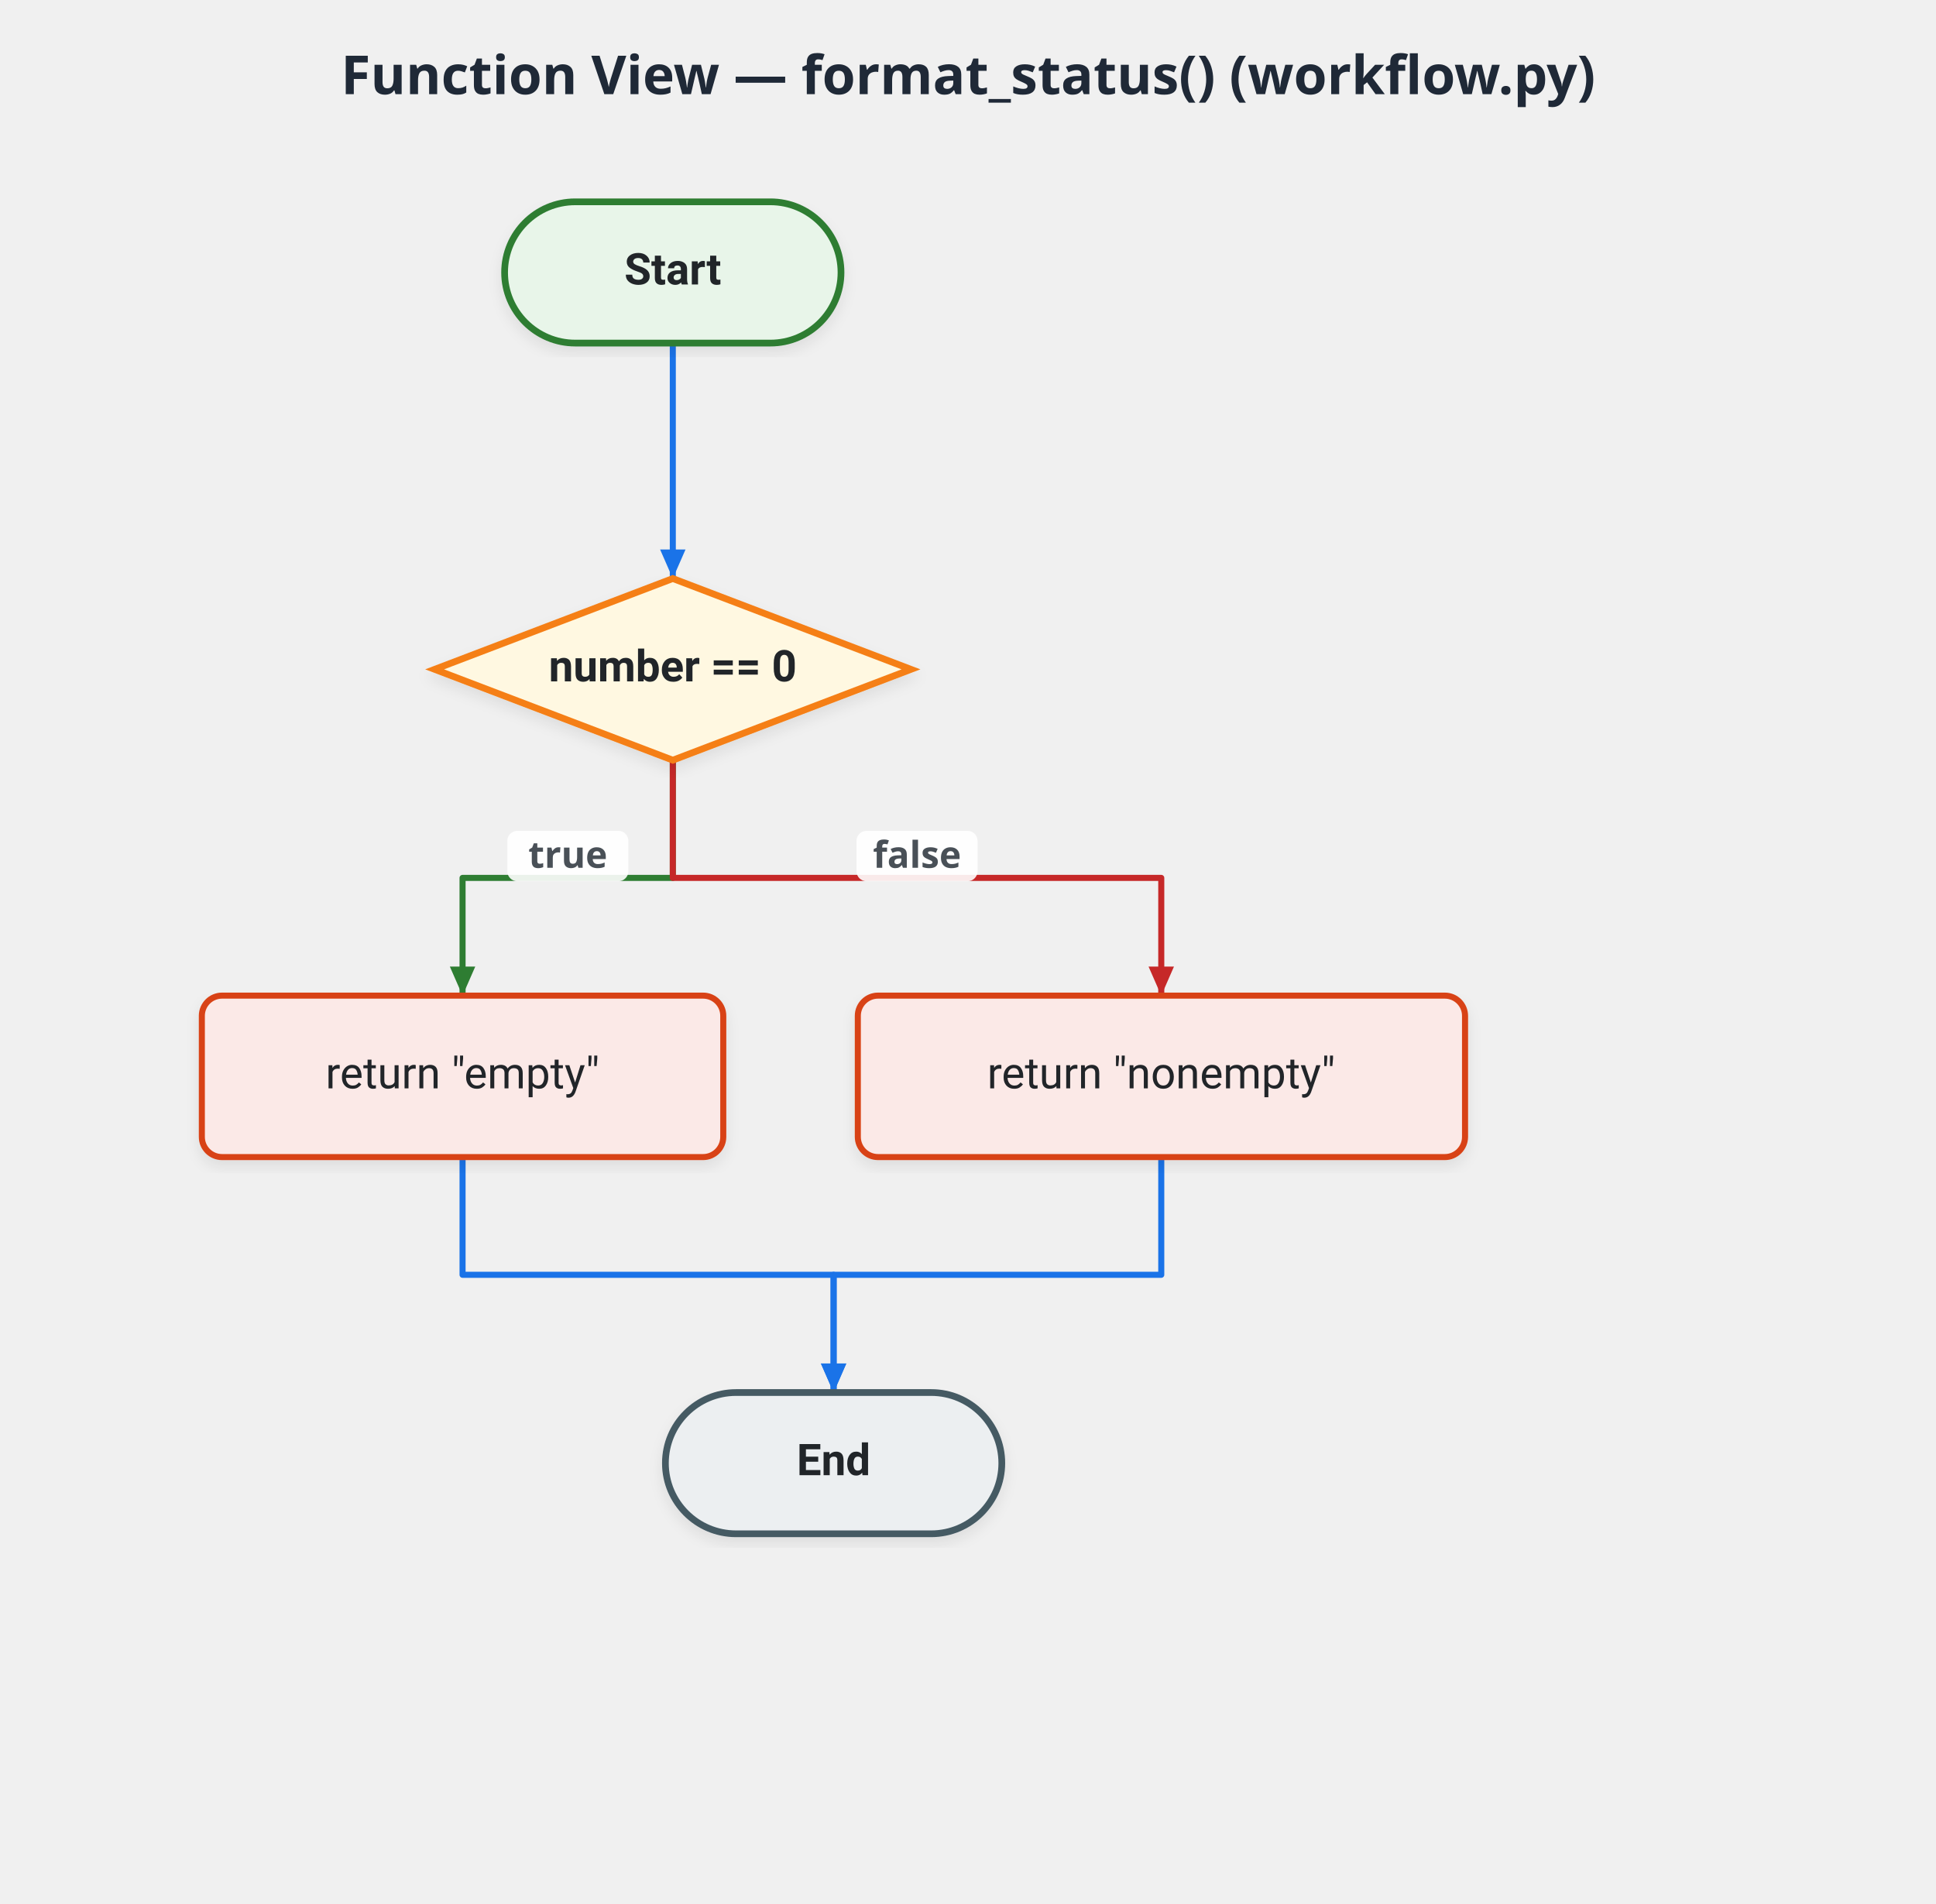
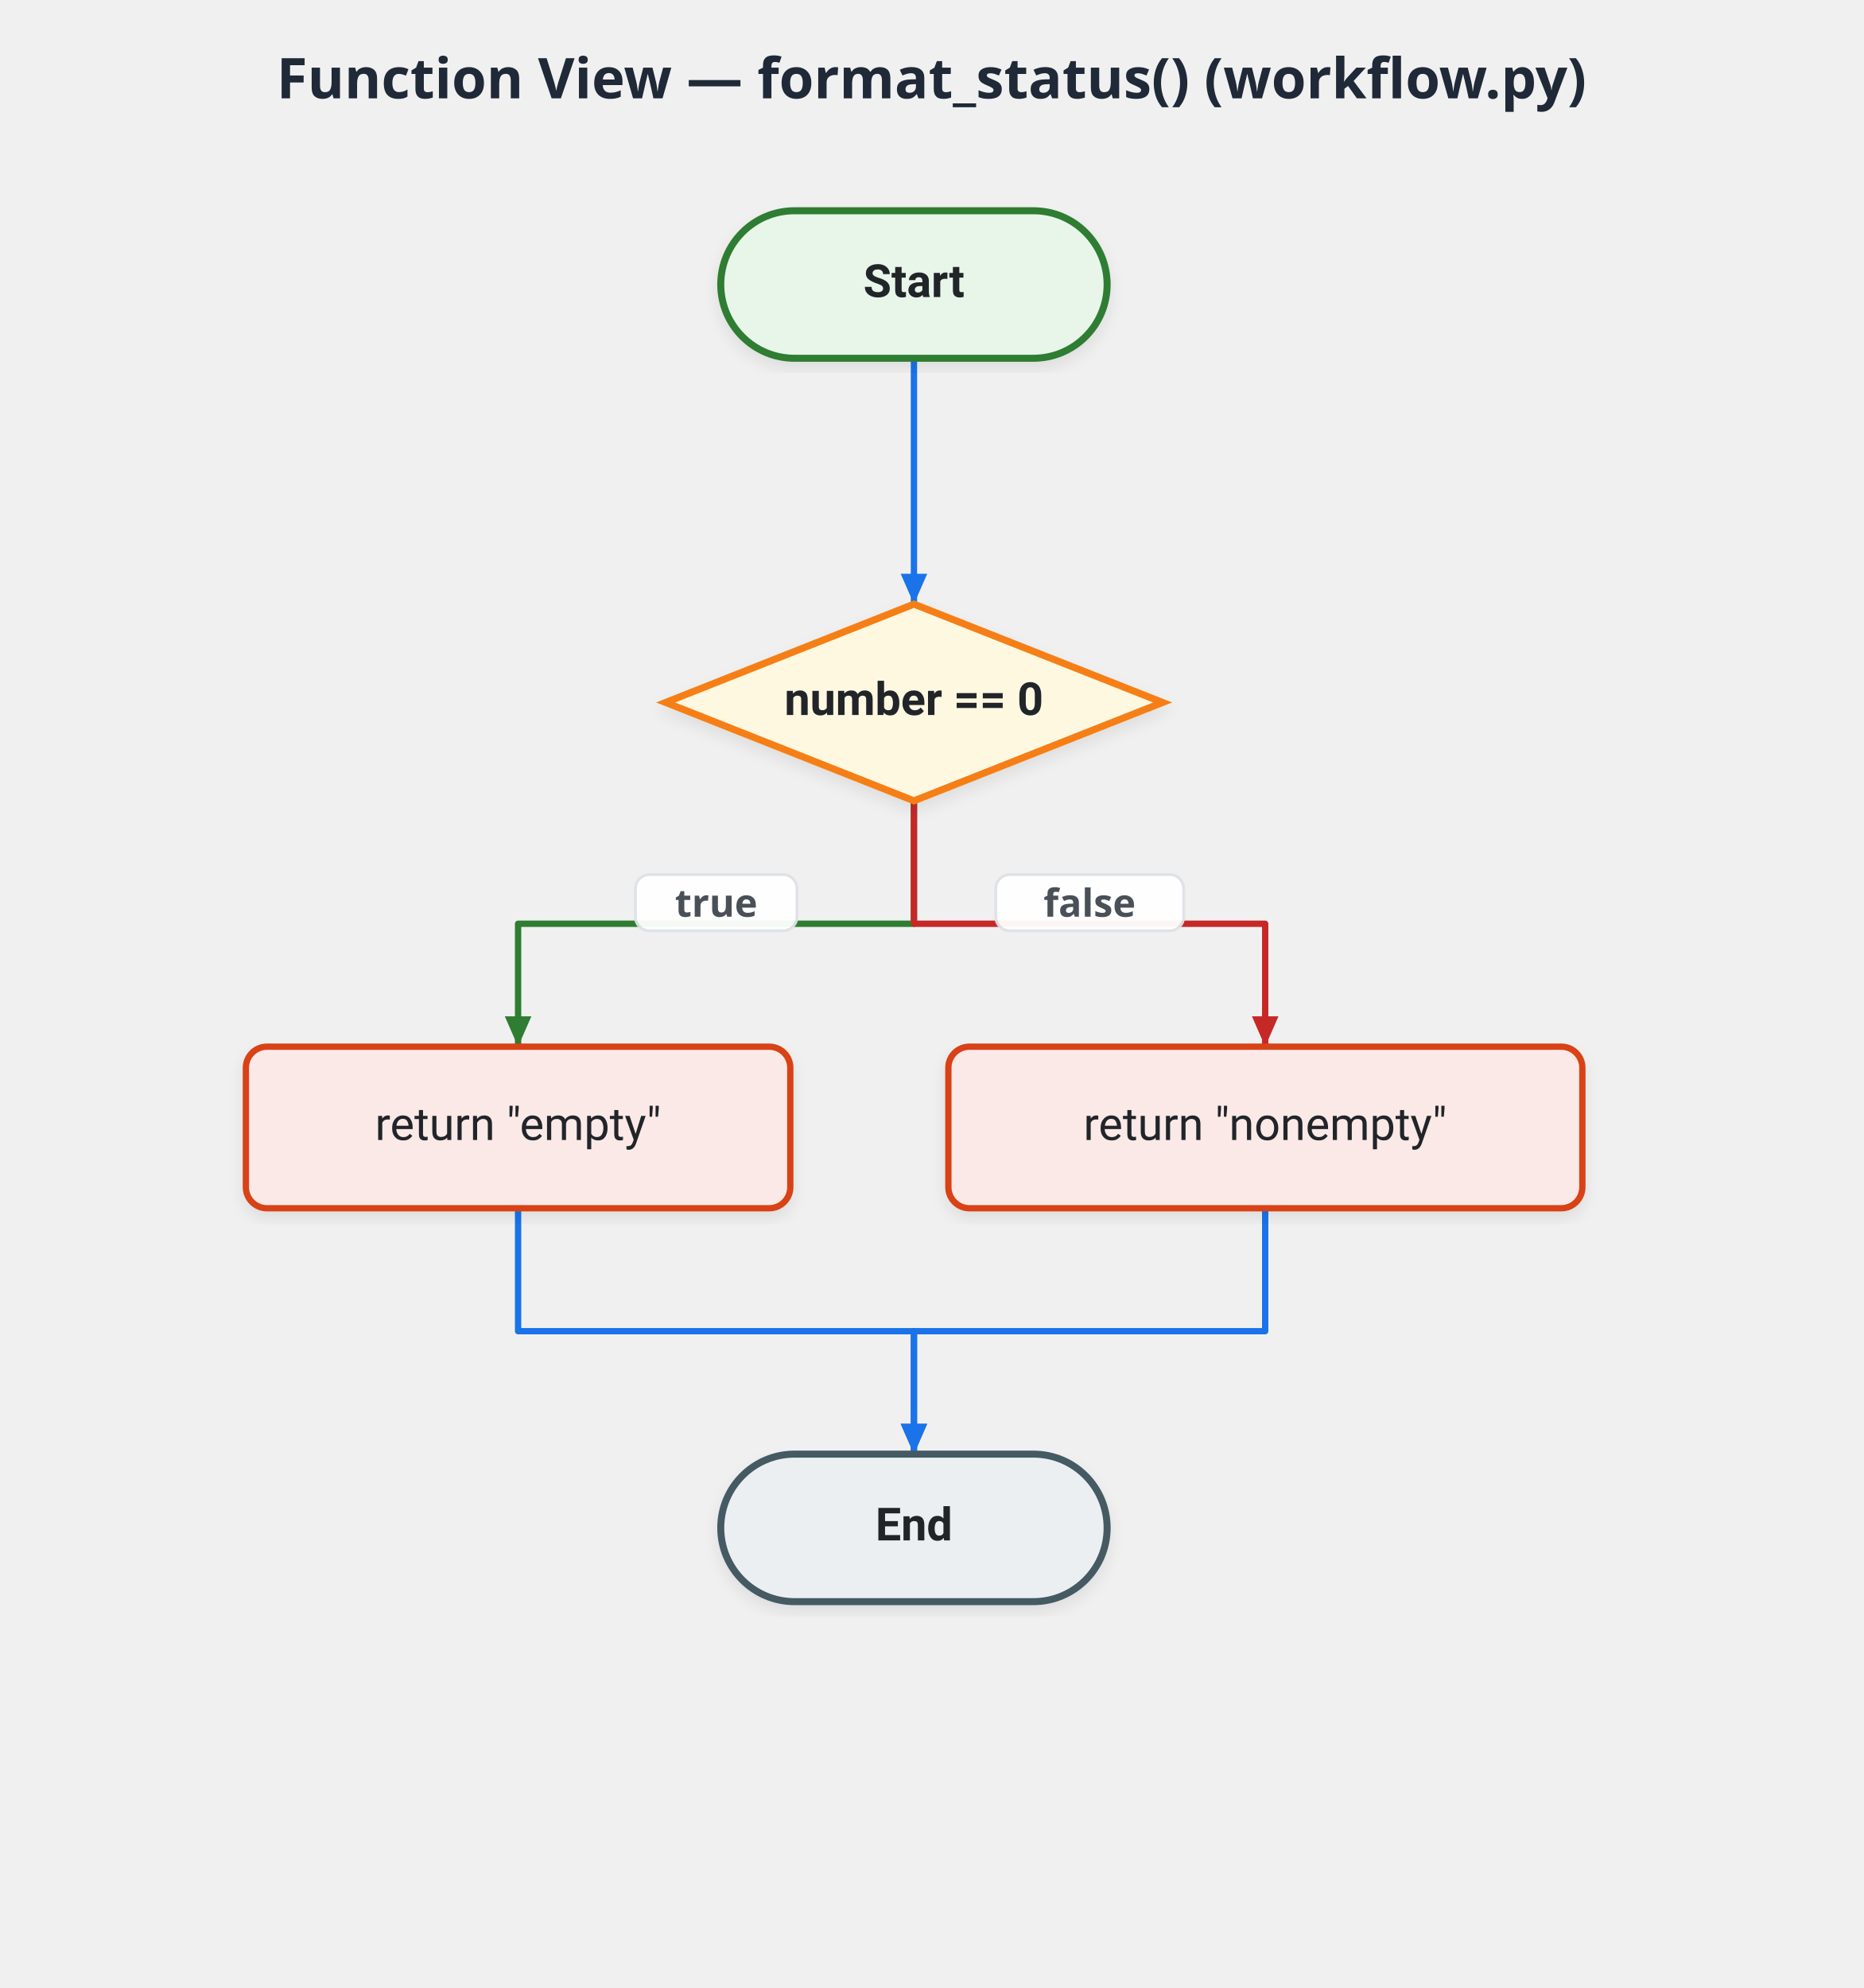
- <svg xmlns="http://www.w3.org/2000/svg" viewBox="0 0 575.5 566.0" width="575.5" height="566.0" class="flowbridge-diagram">
+ <svg xmlns="http://www.w3.org/2000/svg" viewBox="0 0 530.5 566.0" width="530.5" height="566.0" class="flowbridge-diagram">
  <defs>
    <marker id="arrow" viewBox="0 0 10 10" refX="8" refY="5" markerWidth="6" markerHeight="6" orient="auto-start-reverse">
      <path d="M 0 1.5 L 8 5 L 0 8.5 z" fill="#1a73e8" />
    </marker>
    <marker id="arrow-true" viewBox="0 0 10 10" refX="8" refY="5" markerWidth="6" markerHeight="6" orient="auto-start-reverse">
      <path d="M 0 1.5 L 8 5 L 0 8.5 z" fill="#2e7d32" />
    </marker>
    <marker id="arrow-false" viewBox="0 0 10 10" refX="8" refY="5" markerWidth="6" markerHeight="6" orient="auto-start-reverse">
      <path d="M 0 1.5 L 8 5 L 0 8.5 z" fill="#c62828" />
+     </marker>
+     <marker id="arrow-exception" viewBox="0 0 10 10" refX="8" refY="5" markerWidth="6" markerHeight="6" orient="auto-start-reverse">
+       <path d="M 0 1.5 L 8 5 L 0 8.5 z" fill="#d32f2f" />
+     </marker>
+     <marker id="arrow-import" viewBox="0 0 10 10" refX="8" refY="5" markerWidth="6" markerHeight="6" orient="auto-start-reverse">
+       <path d="M 0 1.5 L 8 5 L 0 8.5 z" fill="#1565c0" />
    </marker>
    <filter id="nodeShadow" x="-5%" y="-5%" width="110%" height="115%">
      <feDropShadow dx="0" dy="2" stdDeviation="2" flood-opacity="0.08" />
    </filter>
  </defs>
  <style>
    .node-text { font-family: -apple-system, BlinkMacSystemFont, "Segoe UI", Roboto, monospace; font-size: 13px; text-anchor: middle; dominant-baseline: middle; fill: #212529; }
    .node-subtext { font-family: sans-serif; font-size: 11px; fill: #6c757d; text-anchor: middle; }
    .edge-line { fill: none; stroke: #1a73e8; stroke-width: 1.8; stroke-linecap: round; stroke-linejoin: round; }
    .edge-true { stroke: #2e7d32; }
    .edge-false { stroke: #c62828; }
-     .edge-back { stroke: #e65100; stroke-dasharray: 4,3; }
+     .edge-back { stroke: #e65100; stroke-dasharray: 4,3; stroke-width: 1.6; }
+     .edge-exception { stroke: #d32f2f; stroke-dasharray: 4,3; stroke-width: 1.8; }
+     .edge-import { stroke: #1565c0; stroke-width: 2.0; }
    .edge-label { font-family: sans-serif; font-size: 11px; font-weight: 600; fill: #495057; text-anchor: middle; }
    .clickable { cursor: pointer; transition: transform 0.15s, filter 0.15s; }
    .clickable:hover { filter: brightness(0.95); }
  </style>
-   <text x="287.8" y="28" font-family="sans-serif" font-size="16" font-weight="bold" text-anchor="middle" fill="#1f2937">Function View — format_status() (workflow.py)</text>
-   <path d="M 200.0 102.0 L 200.0 172.0" class="edge-line" marker-end="url(#arrow)" />
-   <path d="M 200.0 226.0 L 200.0 261.0 L 137.5 261.0 L 137.5 296.0" class="edge-line edge-true" marker-end="url(#arrow-true)" />
-   <rect x="150.8" y="247.0" width="36" height="15" fill="#ffffff" rx="3" opacity="0.9" />
-   <text x="168.8" y="258.0" class="edge-label">true</text>
-   <path d="M 137.5 344.0 L 137.5 379.0 L 247.8 379.0 L 247.8 414.0" class="edge-line" marker-end="url(#arrow)" />
-   <path d="M 200.0 226.0 L 200.0 261.0 L 345.2 261.0 L 345.2 296.0" class="edge-line edge-false" marker-end="url(#arrow-false)" />
-   <rect x="254.6" y="247.0" width="36" height="15" fill="#ffffff" rx="3" opacity="0.9" />
-   <text x="272.6" y="258.0" class="edge-label">false</text>
-   <path d="M 345.2 344.0 L 345.2 379.0 L 247.8 379.0 L 247.8 414.0" class="edge-line" marker-end="url(#arrow)" />
-   <g id="fb1_WyIxZDQ4MmZiZS05Y2M2LTRhYzItOWFhOS03MGZhZTg5OTMzMGQiLDEsIm5vZGUiLCJmYjFfV3lJeFpEUTRNbVppWlMwNVkyTTJMVFJoWXpJdE9XRmhPUzAzTUdaaFpUZzVPVE16TUdRaUxERXNJbWR5WVhCb0lpd2lablZ1WTNScGIyNGlMQ0pqTVdaak9URXhaUzA0T0RFNExUUXlPRGd0WVRnd01TMHpZamMxTnpjeVpXUTJaVGdpTERjc01Dd2labTl5YldGMFgzTjBZWFIxY3lKZCIsMF0" data-node-id="fb1_WyIxZDQ4MmZiZS05Y2M2LTRhYzItOWFhOS03MGZhZTg5OTMzMGQiLDEsIm5vZGUiLCJmYjFfV3lJeFpEUTRNbVppWlMwNVkyTTJMVFJoWXpJdE9XRmhPUzAzTUdaaFpUZzVPVE16TUdRaUxERXNJbWR5WVhCb0lpd2lablZ1WTNScGIyNGlMQ0pqTVdaak9URXhaUzA0T0RFNExUUXlPRGd0WVRnd01TMHpZamMxTnpjeVpXUTJaVGdpTERjc01Dd2labTl5YldGMFgzTjBZWFIxY3lKZCIsMF0">
-     <rect x="150.0" y="60.0" width="100.0" height="42.0" rx="21.0" fill="#e8f5e9" stroke="#2e7d32" stroke-width="2" filter="url(#nodeShadow)" />
-     <text x="200.0" y="81.0" class="node-text" fill="#1b5e20" font-weight="600">Start</text>
+   <text x="265.2" y="28" font-family="sans-serif" font-size="16" font-weight="bold" text-anchor="middle" fill="#1f2937">Function View — format_status() (workflow.py)</text>
+   <path d="M 260.2 102.0 L 260.2 172.0" class="edge-line" marker-end="url(#arrow)" />
+   <path d="M 260.2 228.0 L 260.2 263.0 L 147.5 263.0 L 147.5 298.0" class="edge-line edge-true" marker-end="url(#arrow-true)" />
+   <rect x="180.9" y="249.0" width="46.0" height="16" fill="#ffffff" stroke="#dee2e6" stroke-width="0.8" rx="4" opacity="0.95" />
+   <text x="203.9" y="261.0" class="edge-label">true</text>
+   <path d="M 147.5 344.0 L 147.5 379.0 L 260.2 379.0 L 260.2 414.0" class="edge-line" marker-end="url(#arrow)" />
+   <path d="M 260.2 228.0 L 260.2 263.0 L 360.2 263.0 L 360.2 298.0" class="edge-line edge-false" marker-end="url(#arrow-false)" />
+   <rect x="283.5" y="249.0" width="53.5" height="16" fill="#ffffff" stroke="#dee2e6" stroke-width="0.8" rx="4" opacity="0.95" />
+   <text x="310.2" y="261.0" class="edge-label">false</text>
+   <path d="M 360.2 344.0 L 360.2 379.0 L 260.2 379.0 L 260.2 414.0" class="edge-line" marker-end="url(#arrow)" />
+   <g id="fb1_WyI4NDQ3NTVkZS02YjliLTQxOTQtOGEzNS03MDc2YzlmMGFhOTIiLDEsIm5vZGUiLCJmYjFfV3lJNE5EUTNOVFZrWlMwMllqbGlMVFF4T1RRdE9HRXpOUzAzTURjMll6bG1NR0ZoT1RJaUxERXNJbWR5WVhCb0lpd2lablZ1WTNScGIyNGlMQ0kxWVRsbFlqUTJOeTFqTUdRNExUUTBOMk10T1dabFlTMDBOakkzWXpoak9EUmpPVFFpTERjc01Dd2labTl5YldGMFgzTjBZWFIxY3lKZCIsMF0" data-node-id="fb1_WyI4NDQ3NTVkZS02YjliLTQxOTQtOGEzNS03MDc2YzlmMGFhOTIiLDEsIm5vZGUiLCJmYjFfV3lJNE5EUTNOVFZrWlMwMllqbGlMVFF4T1RRdE9HRXpOUzAzTURjMll6bG1NR0ZoT1RJaUxERXNJbWR5WVhCb0lpd2lablZ1WTNScGIyNGlMQ0kxWVRsbFlqUTJOeTFqTUdRNExUUTBOMk10T1dabFlTMDBOakkzWXpoak9EUmpPVFFpTERjc01Dd2labTl5YldGMFgzTjBZWFIxY3lKZCIsMF0">
+     <rect x="205.2" y="60.0" width="110.0" height="42.0" rx="21.0" fill="#e8f5e9" stroke="#2e7d32" stroke-width="2" filter="url(#nodeShadow)" />
+     <text x="260.2" y="81.0" class="node-text" fill="#1b5e20" font-weight="600">Start</text>
  </g>
-   <g id="fb1_WyIxZDQ4MmZiZS05Y2M2LTRhYzItOWFhOS03MGZhZTg5OTMzMGQiLDEsIm5vZGUiLCJmYjFfV3lJeFpEUTRNbVppWlMwNVkyTTJMVFJoWXpJdE9XRmhPUzAzTUdaaFpUZzVPVE16TUdRaUxERXNJbWR5WVhCb0lpd2lablZ1WTNScGIyNGlMQ0pqTVdaak9URXhaUzA0T0RFNExUUXlPRGd0WVRnd01TMHpZamMxTnpjeVpXUTJaVGdpTERjc01Dd2labTl5YldGMFgzTjBZWFIxY3lKZCIsMV0" data-node-id="fb1_WyIxZDQ4MmZiZS05Y2M2LTRhYzItOWFhOS03MGZhZTg5OTMzMGQiLDEsIm5vZGUiLCJmYjFfV3lJeFpEUTRNbVppWlMwNVkyTTJMVFJoWXpJdE9XRmhPUzAzTUdaaFpUZzVPVE16TUdRaUxERXNJbWR5WVhCb0lpd2lablZ1WTNScGIyNGlMQ0pqTVdaak9URXhaUzA0T0RFNExUUXlPRGd0WVRnd01TMHpZamMxTnpjeVpXUTJaVGdpTERjc01Dd2labTl5YldGMFgzTjBZWFIxY3lKZCIsMV0">
-     <rect x="197.8" y="414.0" width="100.0" height="42.0" rx="21.0" fill="#eceff1" stroke="#455a64" stroke-width="2" filter="url(#nodeShadow)" />
-     <text x="247.8" y="435.0" class="node-text" fill="#263238" font-weight="600">End</text>
+   <g id="fb1_WyI4NDQ3NTVkZS02YjliLTQxOTQtOGEzNS03MDc2YzlmMGFhOTIiLDEsIm5vZGUiLCJmYjFfV3lJNE5EUTNOVFZrWlMwMllqbGlMVFF4T1RRdE9HRXpOUzAzTURjMll6bG1NR0ZoT1RJaUxERXNJbWR5WVhCb0lpd2lablZ1WTNScGIyNGlMQ0kxWVRsbFlqUTJOeTFqTUdRNExUUTBOMk10T1dabFlTMDBOakkzWXpoak9EUmpPVFFpTERjc01Dd2labTl5YldGMFgzTjBZWFIxY3lKZCIsMV0" data-node-id="fb1_WyI4NDQ3NTVkZS02YjliLTQxOTQtOGEzNS03MDc2YzlmMGFhOTIiLDEsIm5vZGUiLCJmYjFfV3lJNE5EUTNOVFZrWlMwMllqbGlMVFF4T1RRdE9HRXpOUzAzTURjMll6bG1NR0ZoT1RJaUxERXNJbWR5WVhCb0lpd2lablZ1WTNScGIyNGlMQ0kxWVRsbFlqUTJOeTFqTUdRNExUUTBOMk10T1dabFlTMDBOakkzWXpoak9EUmpPVFFpTERjc01Dd2labTl5YldGMFgzTjBZWFIxY3lKZCIsMV0">
+     <rect x="205.2" y="414.0" width="110.0" height="42.0" rx="21.0" fill="#eceff1" stroke="#455a64" stroke-width="2" filter="url(#nodeShadow)" />
+     <text x="260.2" y="435.0" class="node-text" fill="#263238" font-weight="600">End</text>
  </g>
-   <g id="fb1_WyIxZDQ4MmZiZS05Y2M2LTRhYzItOWFhOS03MGZhZTg5OTMzMGQiLDEsIm5vZGUiLCJmYjFfV3lJeFpEUTRNbVppWlMwNVkyTTJMVFJoWXpJdE9XRmhPUzAzTUdaaFpUZzVPVE16TUdRaUxERXNJbWR5WVhCb0lpd2lablZ1WTNScGIyNGlMQ0pqTVdaak9URXhaUzA0T0RFNExUUXlPRGd0WVRnd01TMHpZamMxTnpjeVpXUTJaVGdpTERjc01Dd2labTl5YldGMFgzTjBZWFIxY3lKZCIsMl0" data-node-id="fb1_WyIxZDQ4MmZiZS05Y2M2LTRhYzItOWFhOS03MGZhZTg5OTMzMGQiLDEsIm5vZGUiLCJmYjFfV3lJeFpEUTRNbVppWlMwNVkyTTJMVFJoWXpJdE9XRmhPUzAzTUdaaFpUZzVPVE16TUdRaUxERXNJbWR5WVhCb0lpd2lablZ1WTNScGIyNGlMQ0pqTVdaak9URXhaUzA0T0RFNExUUXlPRGd0WVRnd01TMHpZamMxTnpjeVpXUTJaVGdpTERjc01Dd2labTl5YldGMFgzTjBZWFIxY3lKZCIsMl0" data-file-id="c1fc911e-8818-4288-a801-3b75772ed6e8" data-start-line="8" data-end-line="8">
-     <polygon points="200.0,172.0 270.8,199.0 200.0,226.0 129.2,199.0" fill="#fff8e1" stroke="#f57f17" stroke-width="2" filter="url(#nodeShadow)" />
-     <text x="200.0" y="199.0" class="node-text" fill="#e65100" font-weight="600">number == 0</text>
+   <g id="fb1_WyI4NDQ3NTVkZS02YjliLTQxOTQtOGEzNS03MDc2YzlmMGFhOTIiLDEsIm5vZGUiLCJmYjFfV3lJNE5EUTNOVFZrWlMwMllqbGlMVFF4T1RRdE9HRXpOUzAzTURjMll6bG1NR0ZoT1RJaUxERXNJbWR5WVhCb0lpd2lablZ1WTNScGIyNGlMQ0kxWVRsbFlqUTJOeTFqTUdRNExUUTBOMk10T1dabFlTMDBOakkzWXpoak9EUmpPVFFpTERjc01Dd2labTl5YldGMFgzTjBZWFIxY3lKZCIsMl0" data-node-id="fb1_WyI4NDQ3NTVkZS02YjliLTQxOTQtOGEzNS03MDc2YzlmMGFhOTIiLDEsIm5vZGUiLCJmYjFfV3lJNE5EUTNOVFZrWlMwMllqbGlMVFF4T1RRdE9HRXpOUzAzTURjMll6bG1NR0ZoT1RJaUxERXNJbWR5WVhCb0lpd2lablZ1WTNScGIyNGlMQ0kxWVRsbFlqUTJOeTFqTUdRNExUUTBOMk10T1dabFlTMDBOakkzWXpoak9EUmpPVFFpTERjc01Dd2labTl5YldGMFgzTjBZWFIxY3lKZCIsMl0" data-file-id="5a9eb467-c0d8-447c-9fea-4627c8c84c94" data-start-line="8" data-end-line="8">
+     <polygon points="260.2,172.0 331.0,200.0 260.2,228.0 189.5,200.0" fill="#fff8e1" stroke="#f57f17" stroke-width="2" filter="url(#nodeShadow)" />
+     <text x="260.2" y="200.0" class="node-text" fill="#e65100" font-weight="600">number == 0</text>
  </g>
-   <g id="fb1_WyIxZDQ4MmZiZS05Y2M2LTRhYzItOWFhOS03MGZhZTg5OTMzMGQiLDEsIm5vZGUiLCJmYjFfV3lJeFpEUTRNbVppWlMwNVkyTTJMVFJoWXpJdE9XRmhPUzAzTUdaaFpUZzVPVE16TUdRaUxERXNJbWR5WVhCb0lpd2lablZ1WTNScGIyNGlMQ0pqTVdaak9URXhaUzA0T0RFNExUUXlPRGd0WVRnd01TMHpZamMxTnpjeVpXUTJaVGdpTERjc01Dd2labTl5YldGMFgzTjBZWFIxY3lKZCIsM10" data-node-id="fb1_WyIxZDQ4MmZiZS05Y2M2LTRhYzItOWFhOS03MGZhZTg5OTMzMGQiLDEsIm5vZGUiLCJmYjFfV3lJeFpEUTRNbVppWlMwNVkyTTJMVFJoWXpJdE9XRmhPUzAzTUdaaFpUZzVPVE16TUdRaUxERXNJbWR5WVhCb0lpd2lablZ1WTNScGIyNGlMQ0pqTVdaak9URXhaUzA0T0RFNExUUXlPRGd0WVRnd01TMHpZamMxTnpjeVpXUTJaVGdpTERjc01Dd2labTl5YldGMFgzTjBZWFIxY3lKZCIsM10" data-file-id="c1fc911e-8818-4288-a801-3b75772ed6e8" data-start-line="9" data-end-line="9">
-     <rect x="60.0" y="296.0" width="155.0" height="48.0" rx="6" fill="#fbe9e7" stroke="#d84315" stroke-width="1.8" filter="url(#nodeShadow)" />
-     <text x="137.5" y="320.0" class="node-text" fill="#bf360c">return "empty"</text>
+   <g id="fb1_WyI4NDQ3NTVkZS02YjliLTQxOTQtOGEzNS03MDc2YzlmMGFhOTIiLDEsIm5vZGUiLCJmYjFfV3lJNE5EUTNOVFZrWlMwMllqbGlMVFF4T1RRdE9HRXpOUzAzTURjMll6bG1NR0ZoT1RJaUxERXNJbWR5WVhCb0lpd2lablZ1WTNScGIyNGlMQ0kxWVRsbFlqUTJOeTFqTUdRNExUUTBOMk10T1dabFlTMDBOakkzWXpoak9EUmpPVFFpTERjc01Dd2labTl5YldGMFgzTjBZWFIxY3lKZCIsM10" data-node-id="fb1_WyI4NDQ3NTVkZS02YjliLTQxOTQtOGEzNS03MDc2YzlmMGFhOTIiLDEsIm5vZGUiLCJmYjFfV3lJNE5EUTNOVFZrWlMwMllqbGlMVFF4T1RRdE9HRXpOUzAzTURjMll6bG1NR0ZoT1RJaUxERXNJbWR5WVhCb0lpd2lablZ1WTNScGIyNGlMQ0kxWVRsbFlqUTJOeTFqTUdRNExUUTBOMk10T1dabFlTMDBOakkzWXpoak9EUmpPVFFpTERjc01Dd2labTl5YldGMFgzTjBZWFIxY3lKZCIsM10" data-file-id="5a9eb467-c0d8-447c-9fea-4627c8c84c94" data-start-line="9" data-end-line="9">
+     <rect x="70.0" y="298.0" width="155.0" height="46.0" rx="6" fill="#fbe9e7" stroke="#d84315" stroke-width="1.8" filter="url(#nodeShadow)" />
+     <text x="147.5" y="321.0" class="node-text" fill="#bf360c">return "empty"</text>
  </g>
-   <g id="fb1_WyIxZDQ4MmZiZS05Y2M2LTRhYzItOWFhOS03MGZhZTg5OTMzMGQiLDEsIm5vZGUiLCJmYjFfV3lJeFpEUTRNbVppWlMwNVkyTTJMVFJoWXpJdE9XRmhPUzAzTUdaaFpUZzVPVE16TUdRaUxERXNJbWR5WVhCb0lpd2lablZ1WTNScGIyNGlMQ0pqTVdaak9URXhaUzA0T0RFNExUUXlPRGd0WVRnd01TMHpZamMxTnpjeVpXUTJaVGdpTERjc01Dd2labTl5YldGMFgzTjBZWFIxY3lKZCIsNF0" data-node-id="fb1_WyIxZDQ4MmZiZS05Y2M2LTRhYzItOWFhOS03MGZhZTg5OTMzMGQiLDEsIm5vZGUiLCJmYjFfV3lJeFpEUTRNbVppWlMwNVkyTTJMVFJoWXpJdE9XRmhPUzAzTUdaaFpUZzVPVE16TUdRaUxERXNJbWR5WVhCb0lpd2lablZ1WTNScGIyNGlMQ0pqTVdaak9URXhaUzA0T0RFNExUUXlPRGd0WVRnd01TMHpZamMxTnpjeVpXUTJaVGdpTERjc01Dd2labTl5YldGMFgzTjBZWFIxY3lKZCIsNF0" data-file-id="c1fc911e-8818-4288-a801-3b75772ed6e8" data-start-line="10" data-end-line="10">
-     <rect x="255.0" y="296.0" width="180.5" height="48.0" rx="6" fill="#fbe9e7" stroke="#d84315" stroke-width="1.8" filter="url(#nodeShadow)" />
-     <text x="345.2" y="320.0" class="node-text" fill="#bf360c">return "nonempty"</text>
+   <g id="fb1_WyI4NDQ3NTVkZS02YjliLTQxOTQtOGEzNS03MDc2YzlmMGFhOTIiLDEsIm5vZGUiLCJmYjFfV3lJNE5EUTNOVFZrWlMwMllqbGlMVFF4T1RRdE9HRXpOUzAzTURjMll6bG1NR0ZoT1RJaUxERXNJbWR5WVhCb0lpd2lablZ1WTNScGIyNGlMQ0kxWVRsbFlqUTJOeTFqTUdRNExUUTBOMk10T1dabFlTMDBOakkzWXpoak9EUmpPVFFpTERjc01Dd2labTl5YldGMFgzTjBZWFIxY3lKZCIsNF0" data-node-id="fb1_WyI4NDQ3NTVkZS02YjliLTQxOTQtOGEzNS03MDc2YzlmMGFhOTIiLDEsIm5vZGUiLCJmYjFfV3lJNE5EUTNOVFZrWlMwMllqbGlMVFF4T1RRdE9HRXpOUzAzTURjMll6bG1NR0ZoT1RJaUxERXNJbWR5WVhCb0lpd2lablZ1WTNScGIyNGlMQ0kxWVRsbFlqUTJOeTFqTUdRNExUUTBOMk10T1dabFlTMDBOakkzWXpoak9EUmpPVFFpTERjc01Dd2labTl5YldGMFgzTjBZWFIxY3lKZCIsNF0" data-file-id="5a9eb467-c0d8-447c-9fea-4627c8c84c94" data-start-line="10" data-end-line="10">
+     <rect x="270.0" y="298.0" width="180.5" height="46.0" rx="6" fill="#fbe9e7" stroke="#d84315" stroke-width="1.8" filter="url(#nodeShadow)" />
+     <text x="360.2" y="321.0" class="node-text" fill="#bf360c">return "nonempty"</text>
  </g>
</svg>
